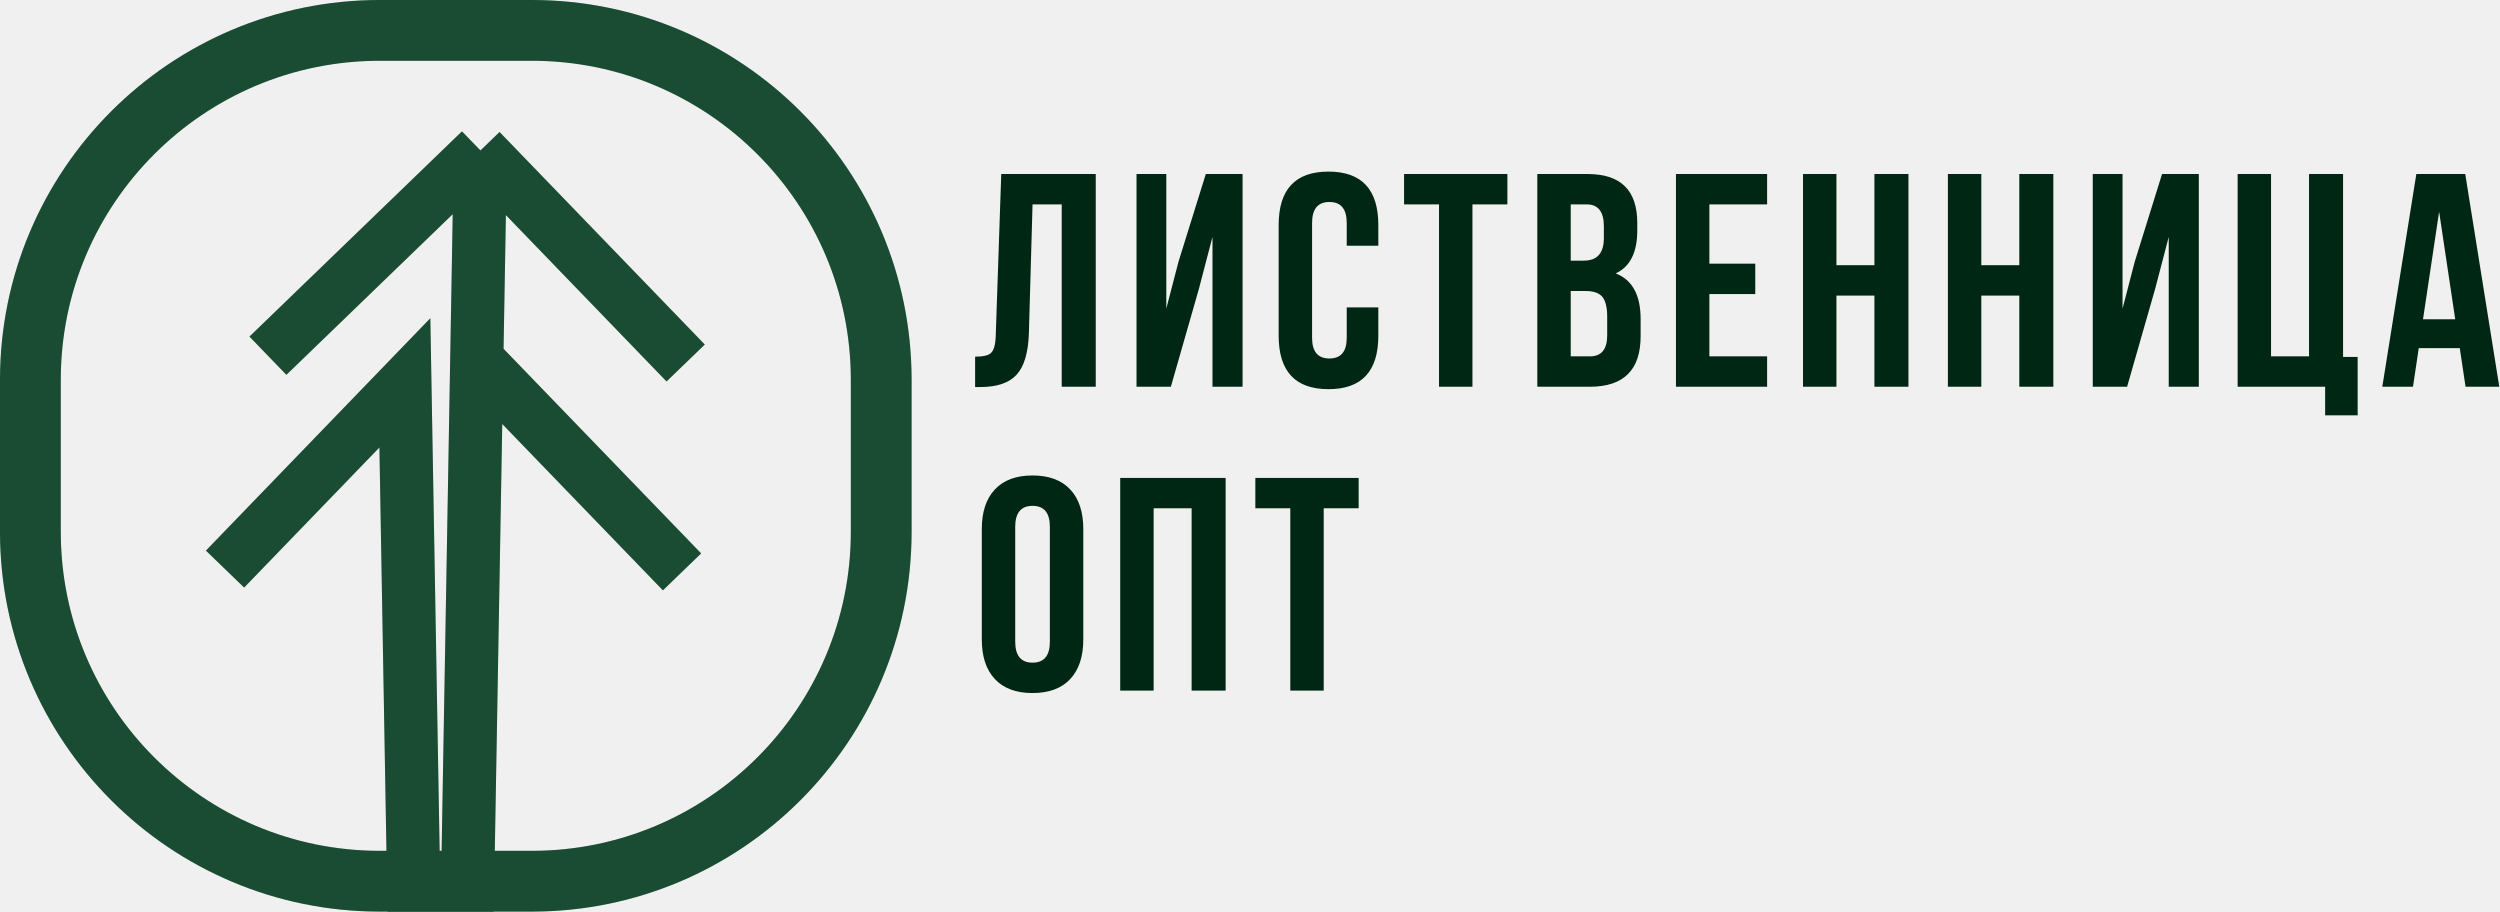
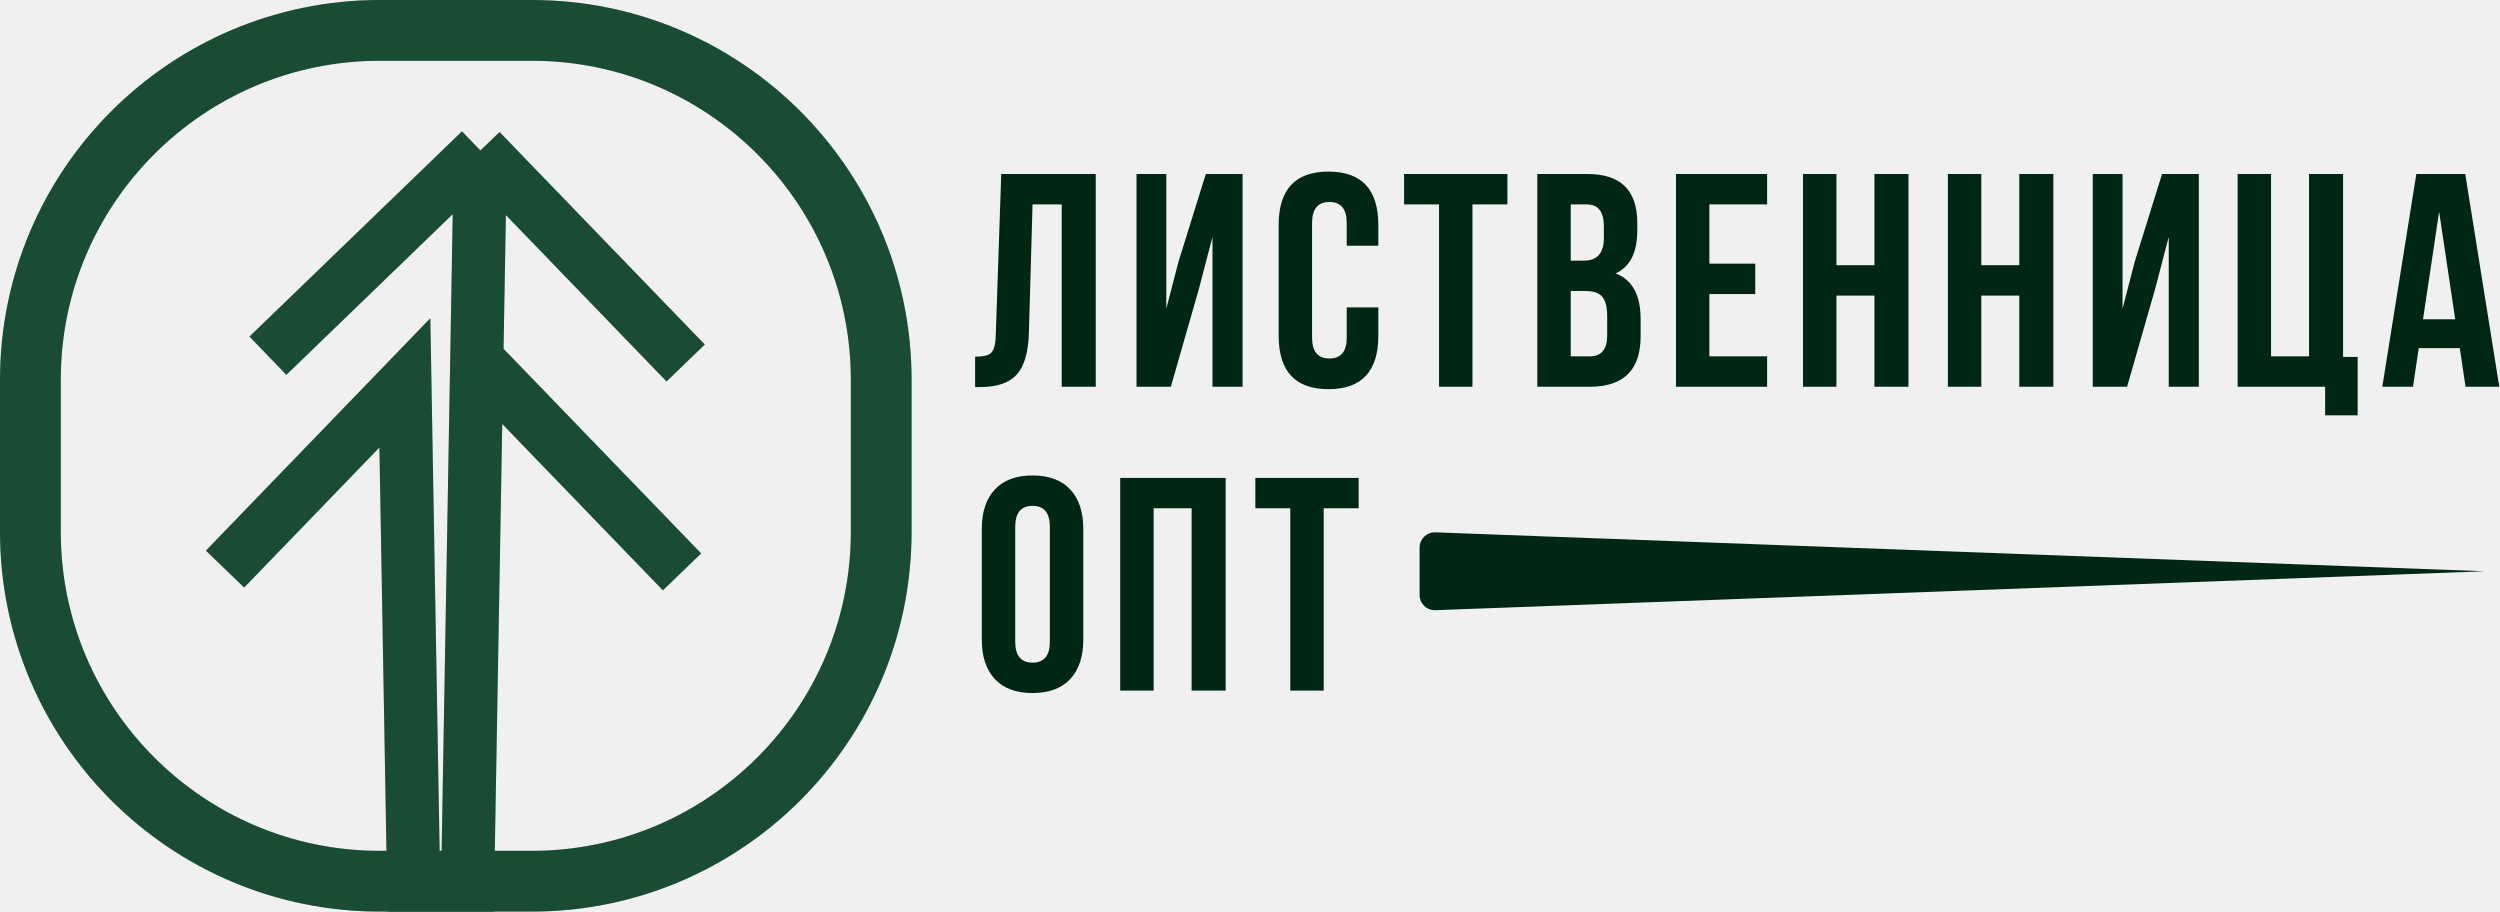
<svg xmlns="http://www.w3.org/2000/svg" width="181" height="66" viewBox="0 0 181 66" fill="none">
-   <g clip-path="url(#clip0_704_871)">
+   <g clip-path="url(#clip0_704_870)">
    <path d="M33.788 67.921L34.519 26.017M34.783 10.894L49.642 26.281M34.783 10.894L34.519 26.017M34.783 10.894L19.397 25.753M34.519 26.017L49.378 41.404" stroke="#205E40" stroke-width="3.85" />
    <path d="M33.788 67.921L34.519 26.017M34.783 10.894L49.642 26.281M34.783 10.894L34.519 26.017M34.783 10.894L19.397 25.753M34.519 26.017L49.378 41.404" stroke="black" stroke-opacity="0.2" stroke-width="3.85" />
    <path d="M30.017 68.026L29.313 27.717L16.291 41.202" stroke="#205E40" stroke-width="3.85" />
    <path d="M30.017 68.026L29.313 27.717L16.291 41.202" stroke="black" stroke-opacity="0.2" stroke-width="3.85" />
  </g>
  <rect x="2.2" y="2.2" width="61.6" height="61.6" rx="25.3" stroke="#205E40" stroke-width="4.4" />
  <rect x="2.2" y="2.2" width="61.6" height="61.6" rx="25.3" stroke="black" stroke-opacity="0.2" stroke-width="4.4" />
  <path d="M70.598 25.822C71.185 25.822 71.566 25.734 71.742 25.558C71.962 25.367 72.079 24.927 72.094 24.238L72.49 12.6H79.332V28H76.868V14.8H74.756L74.492 24.106C74.448 25.514 74.155 26.519 73.612 27.12C73.069 27.721 72.189 28.022 70.972 28.022H70.598V25.822ZM84.77 28H82.284V12.6H84.44V22.346L85.32 18.958L87.3 12.6H89.962V28H87.784V17.154L86.794 20.938L84.77 28ZM99.791 22.258V24.304C99.791 26.885 98.588 28.176 96.183 28.176C93.778 28.176 92.575 26.885 92.575 24.304V16.296C92.575 13.715 93.778 12.424 96.183 12.424C98.588 12.424 99.791 13.715 99.791 16.296V17.792H97.503V16.142C97.503 15.13 97.085 14.624 96.249 14.624C95.413 14.624 94.995 15.13 94.995 16.142V24.458C94.995 25.455 95.413 25.954 96.249 25.954C97.085 25.954 97.503 25.455 97.503 24.458V22.258H99.791ZM101.655 12.6H109.135V14.8H106.605V28H104.185V14.8H101.655V12.6ZM114.953 12.6C117.344 12.6 118.539 13.781 118.539 16.142V16.692C118.539 18.276 118.018 19.31 116.977 19.794C118.18 20.263 118.781 21.363 118.781 23.094V24.348C118.781 26.783 117.556 28 115.107 28H111.301V12.6H114.953ZM113.721 21.07V25.8H115.107C115.943 25.8 116.361 25.294 116.361 24.282V22.94C116.361 22.236 116.236 21.745 115.987 21.466C115.752 21.202 115.356 21.07 114.799 21.07H113.721ZM113.721 14.8V18.87H114.667C115.635 18.87 116.119 18.327 116.119 17.242V16.384C116.119 15.328 115.708 14.8 114.887 14.8H113.721ZM123.759 19.09H127.081V21.29H123.759V25.8H127.939V28H121.339V12.6H127.939V14.8H123.759V19.09ZM132.958 28H130.538V12.6H132.958V19.2H135.708V12.6H138.172V28H135.708V21.4H132.958V28ZM143.447 28H141.027V12.6H143.447V19.2H146.197V12.6H148.661V28H146.197V21.4H143.447V28ZM154.002 28H151.516V12.6H153.672V22.346L154.552 18.958L156.532 12.6H159.194V28H157.016V17.154L156.026 20.938L154.002 28ZM162.004 12.6H164.424V25.8H167.174V12.6H169.638V25.844H170.694V30.068H168.34V28H162.004V12.6ZM180.948 28H178.506L178.088 25.206H175.118L174.7 28H172.478L174.942 12.6H178.484L180.948 28ZM175.426 23.116H177.758L176.592 15.328L175.426 23.116ZM73.502 46.458C73.502 47.47 73.92 47.976 74.756 47.976C75.592 47.976 76.01 47.47 76.01 46.458V38.142C76.01 37.13 75.592 36.624 74.756 36.624C73.92 36.624 73.502 37.13 73.502 38.142V46.458ZM71.082 38.296C71.082 37.064 71.397 36.111 72.028 35.436C72.659 34.761 73.568 34.424 74.756 34.424C75.944 34.424 76.853 34.761 77.484 35.436C78.115 36.111 78.43 37.064 78.43 38.296V46.304C78.43 47.536 78.115 48.489 77.484 49.164C76.853 49.839 75.944 50.176 74.756 50.176C73.568 50.176 72.659 49.839 72.028 49.164C71.397 48.489 71.082 47.536 71.082 46.304V38.296ZM83.523 50H81.103V34.6H88.737V50H86.273V36.8H83.523V50ZM90.887 34.6H98.367V36.8H95.837V50H93.417V36.8H90.887V34.6Z" fill="#002714" />
+   <path d="M179.891 41.36L103.92 44.178C103.297 44.201 102.779 43.702 102.779 43.078L102.779 39.642C102.779 39.018 103.297 38.519 103.92 38.542L179.891 41.36Z" fill="#002714" />
  <defs>
-     <clipPath id="clip0_704_871">
+     <clipPath id="clip0_704_870">
      <rect width="66" height="66" rx="27.5" fill="white" />
    </clipPath>
  </defs>
</svg>
